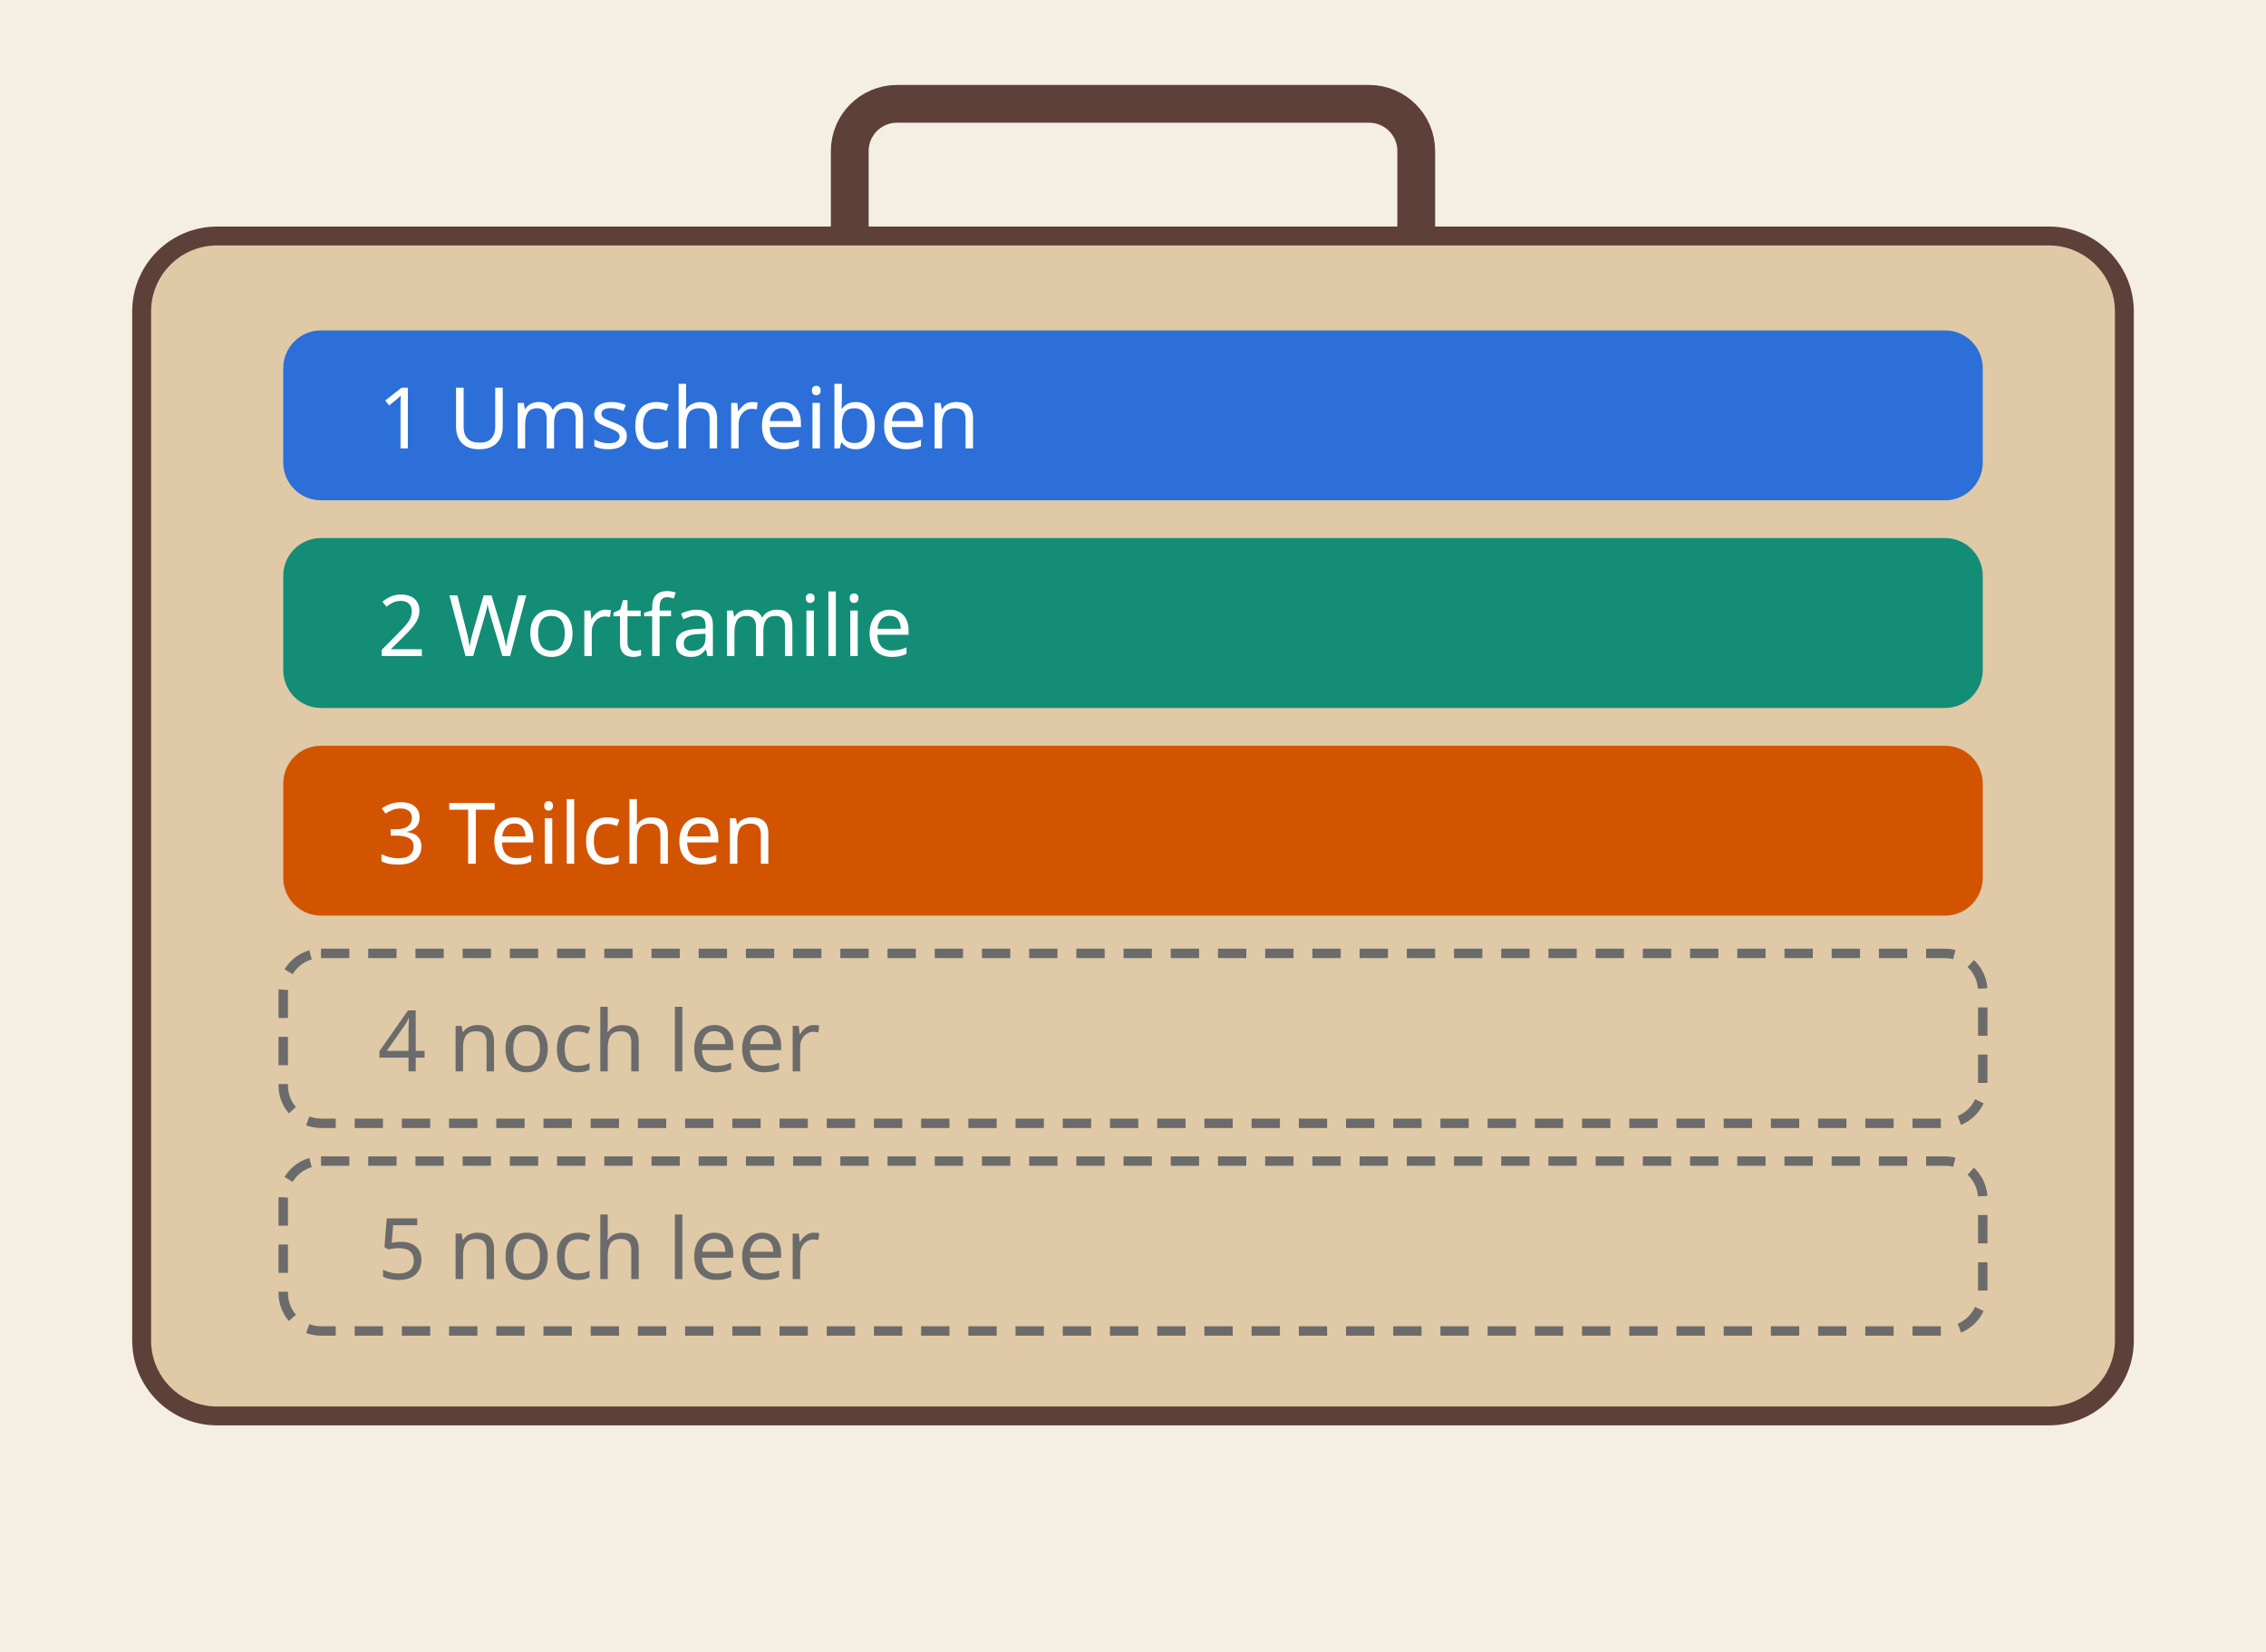
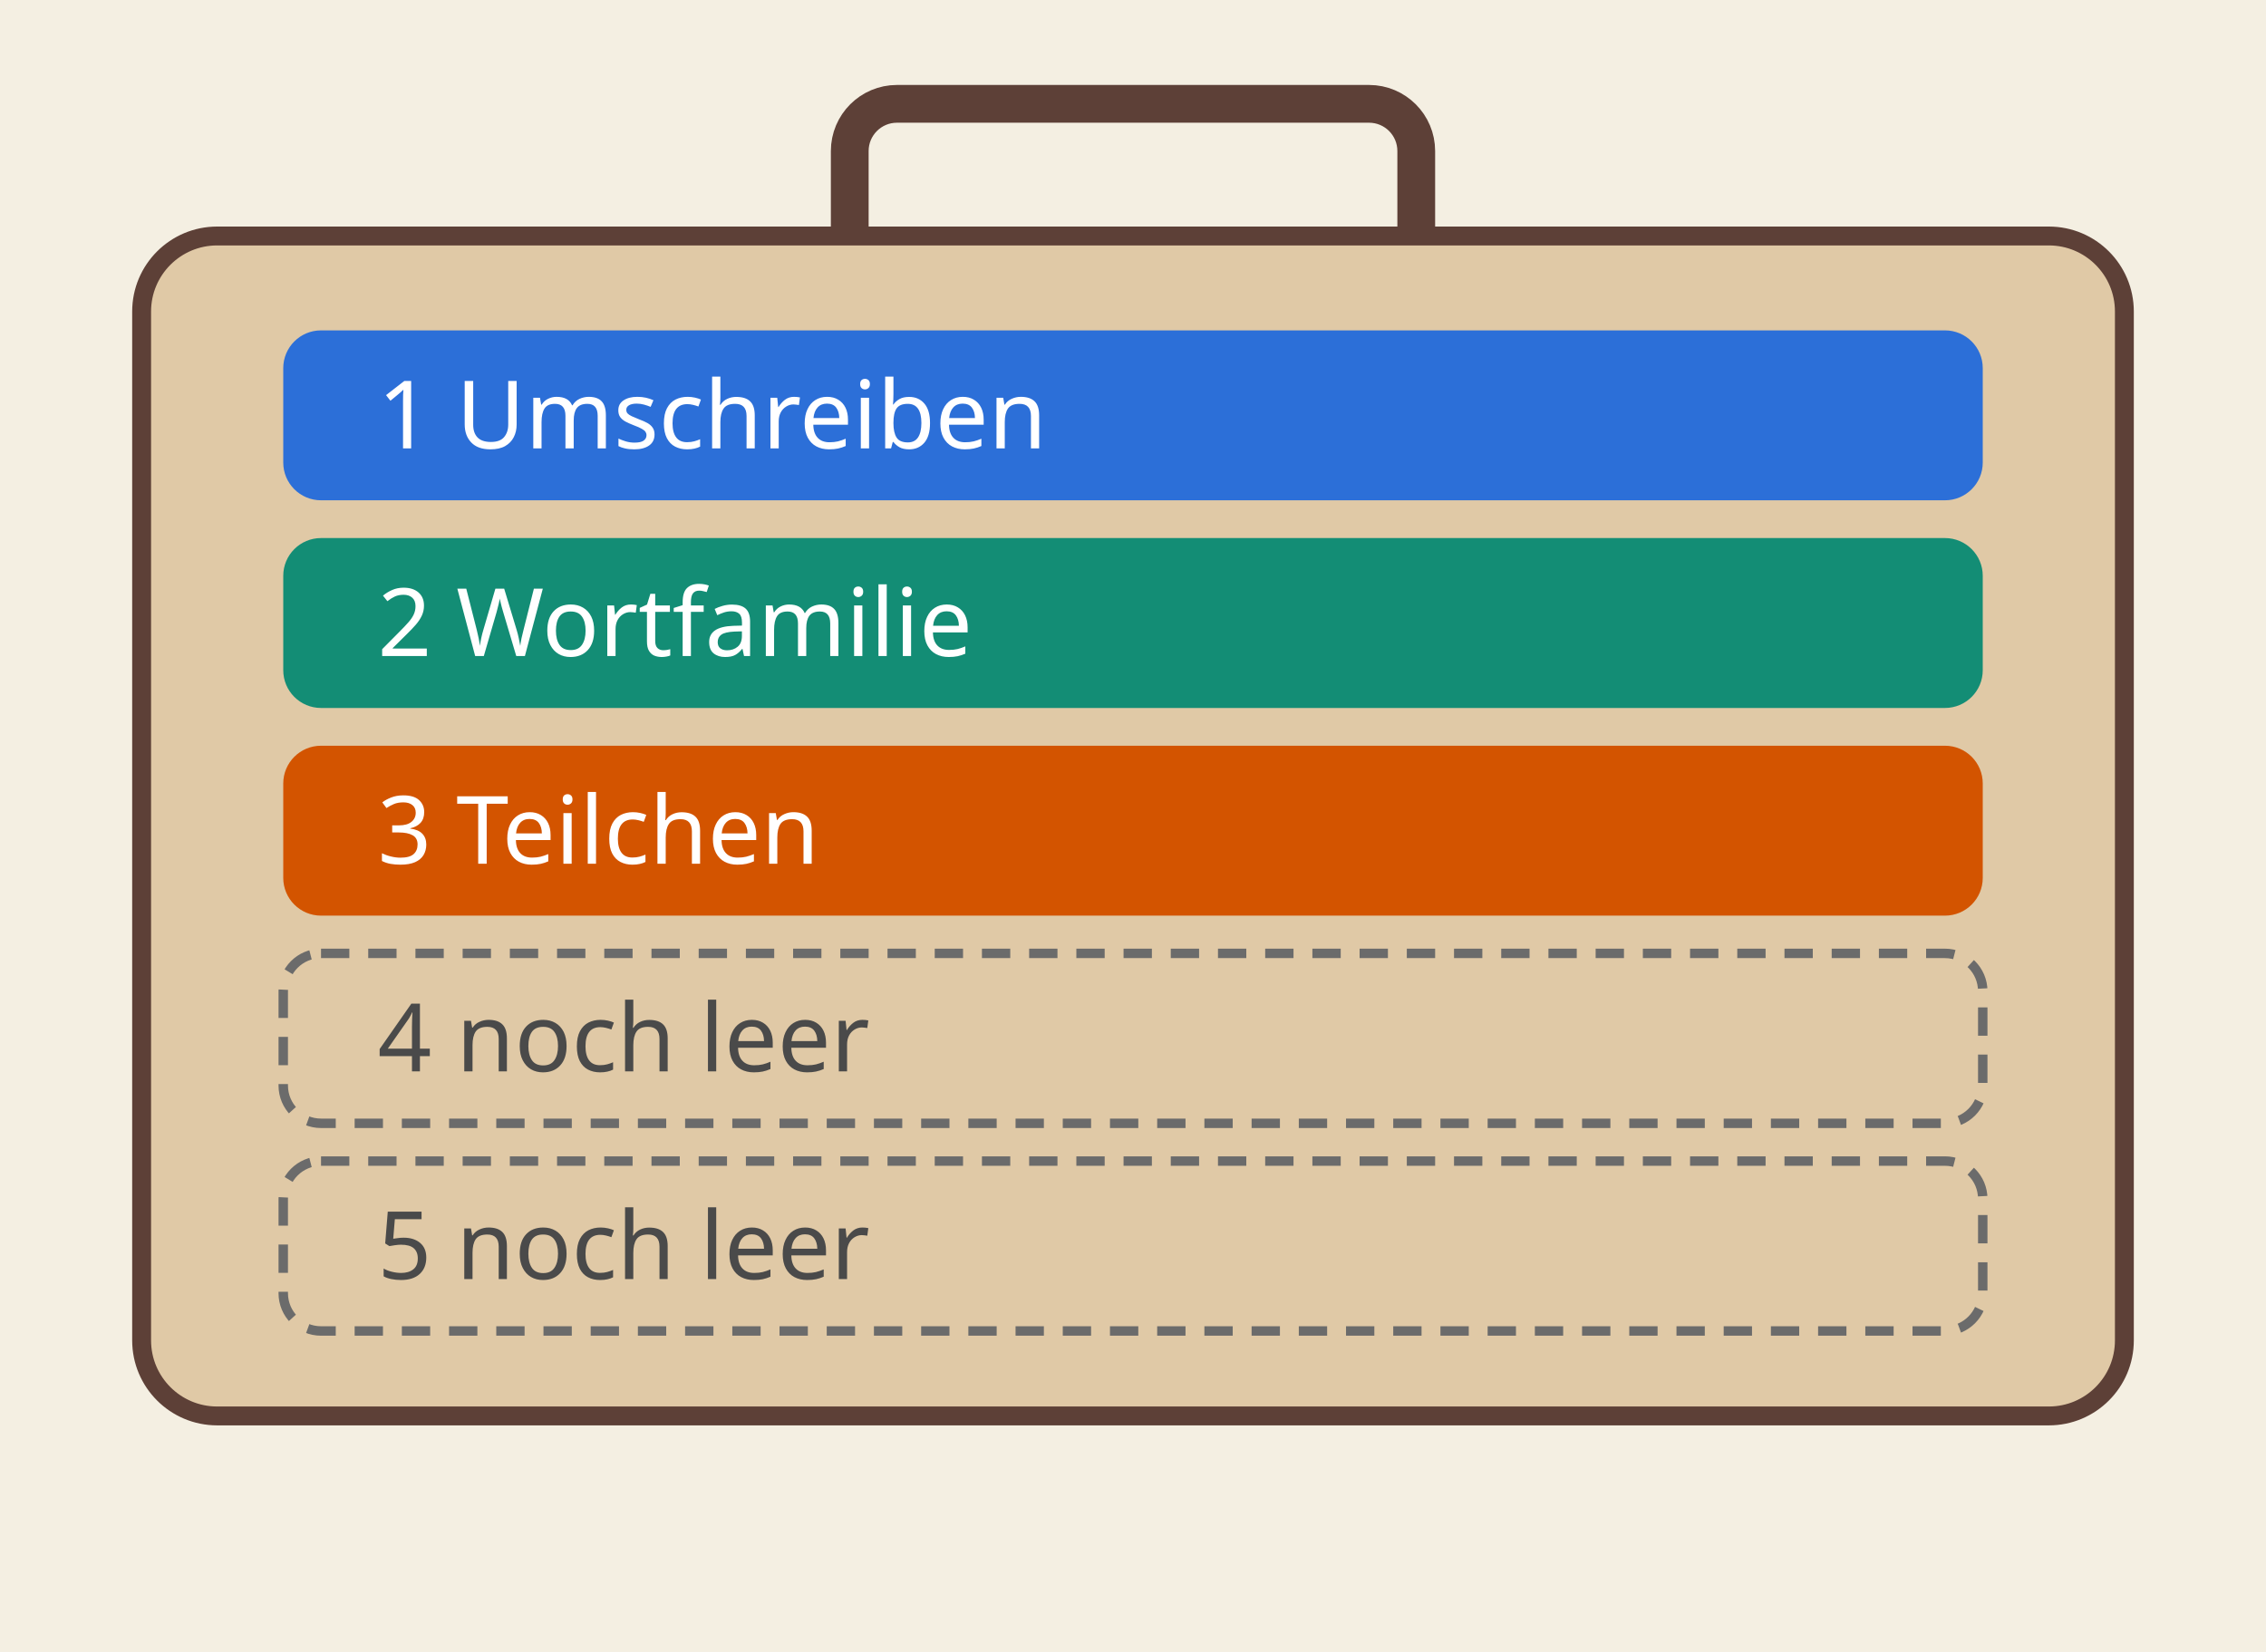
<svg xmlns="http://www.w3.org/2000/svg" viewBox="0 0 480 350" role="img">
  <rect width="480" height="350" fill="#f4efe2" />
  <path d="M180 50 v-18 a10 10 0 0 1 10 -10 h100 a10 10 0 0 1 10 10 v18" fill="none" stroke="#5d4037" stroke-width="8" />
  <rect x="30" y="50" width="420" height="250" rx="16" fill="#e0c9a6" stroke="#5d4037" stroke-width="4" />
  <rect x="60" y="70" width="360" height="36" rx="8" fill="#2c6fd8" />
-   <text x="80" y="95" font-size="18" font-family="sans-serif" fill="#ffffff">1  Umschreiben</text>
+   <text x="80" y="95" font-size="20" font-family="sans-serif" fill="#ffffff">1  Umschreiben</text>
  <rect x="60" y="114" width="360" height="36" rx="8" fill="#138d75" />
-   <text x="80" y="139" font-size="18" font-family="sans-serif" fill="#ffffff">2  Wortfamilie</text>
+   <text x="80" y="139" font-size="20" font-family="sans-serif" fill="#ffffff">2  Wortfamilie</text>
  <rect x="60" y="158" width="360" height="36" rx="8" fill="#d35400" />
-   <text x="80" y="183" font-size="18" font-family="sans-serif" fill="#ffffff">3  Teilchen</text>
+   <text x="80" y="183" font-size="20" font-family="sans-serif" fill="#ffffff">3  Teilchen</text>
  <rect x="60" y="202" width="360" height="36" rx="8" fill="none" stroke="#6b6b6b" stroke-width="2" stroke-dasharray="6 4" />
-   <text x="80" y="227" font-size="18" font-family="sans-serif" fill="#6b6b6b">4  noch leer</text>
+   <text x="80" y="227" font-size="20" font-family="sans-serif" fill="#4a4a4a">4  noch leer</text>
  <rect x="60" y="246" width="360" height="36" rx="8" fill="none" stroke="#6b6b6b" stroke-width="2" stroke-dasharray="6 4" />
-   <text x="80" y="271" font-size="18" font-family="sans-serif" fill="#6b6b6b">5  noch leer</text>
+   <text x="80" y="271" font-size="20" font-family="sans-serif" fill="#4a4a4a">5  noch leer</text>
</svg>
